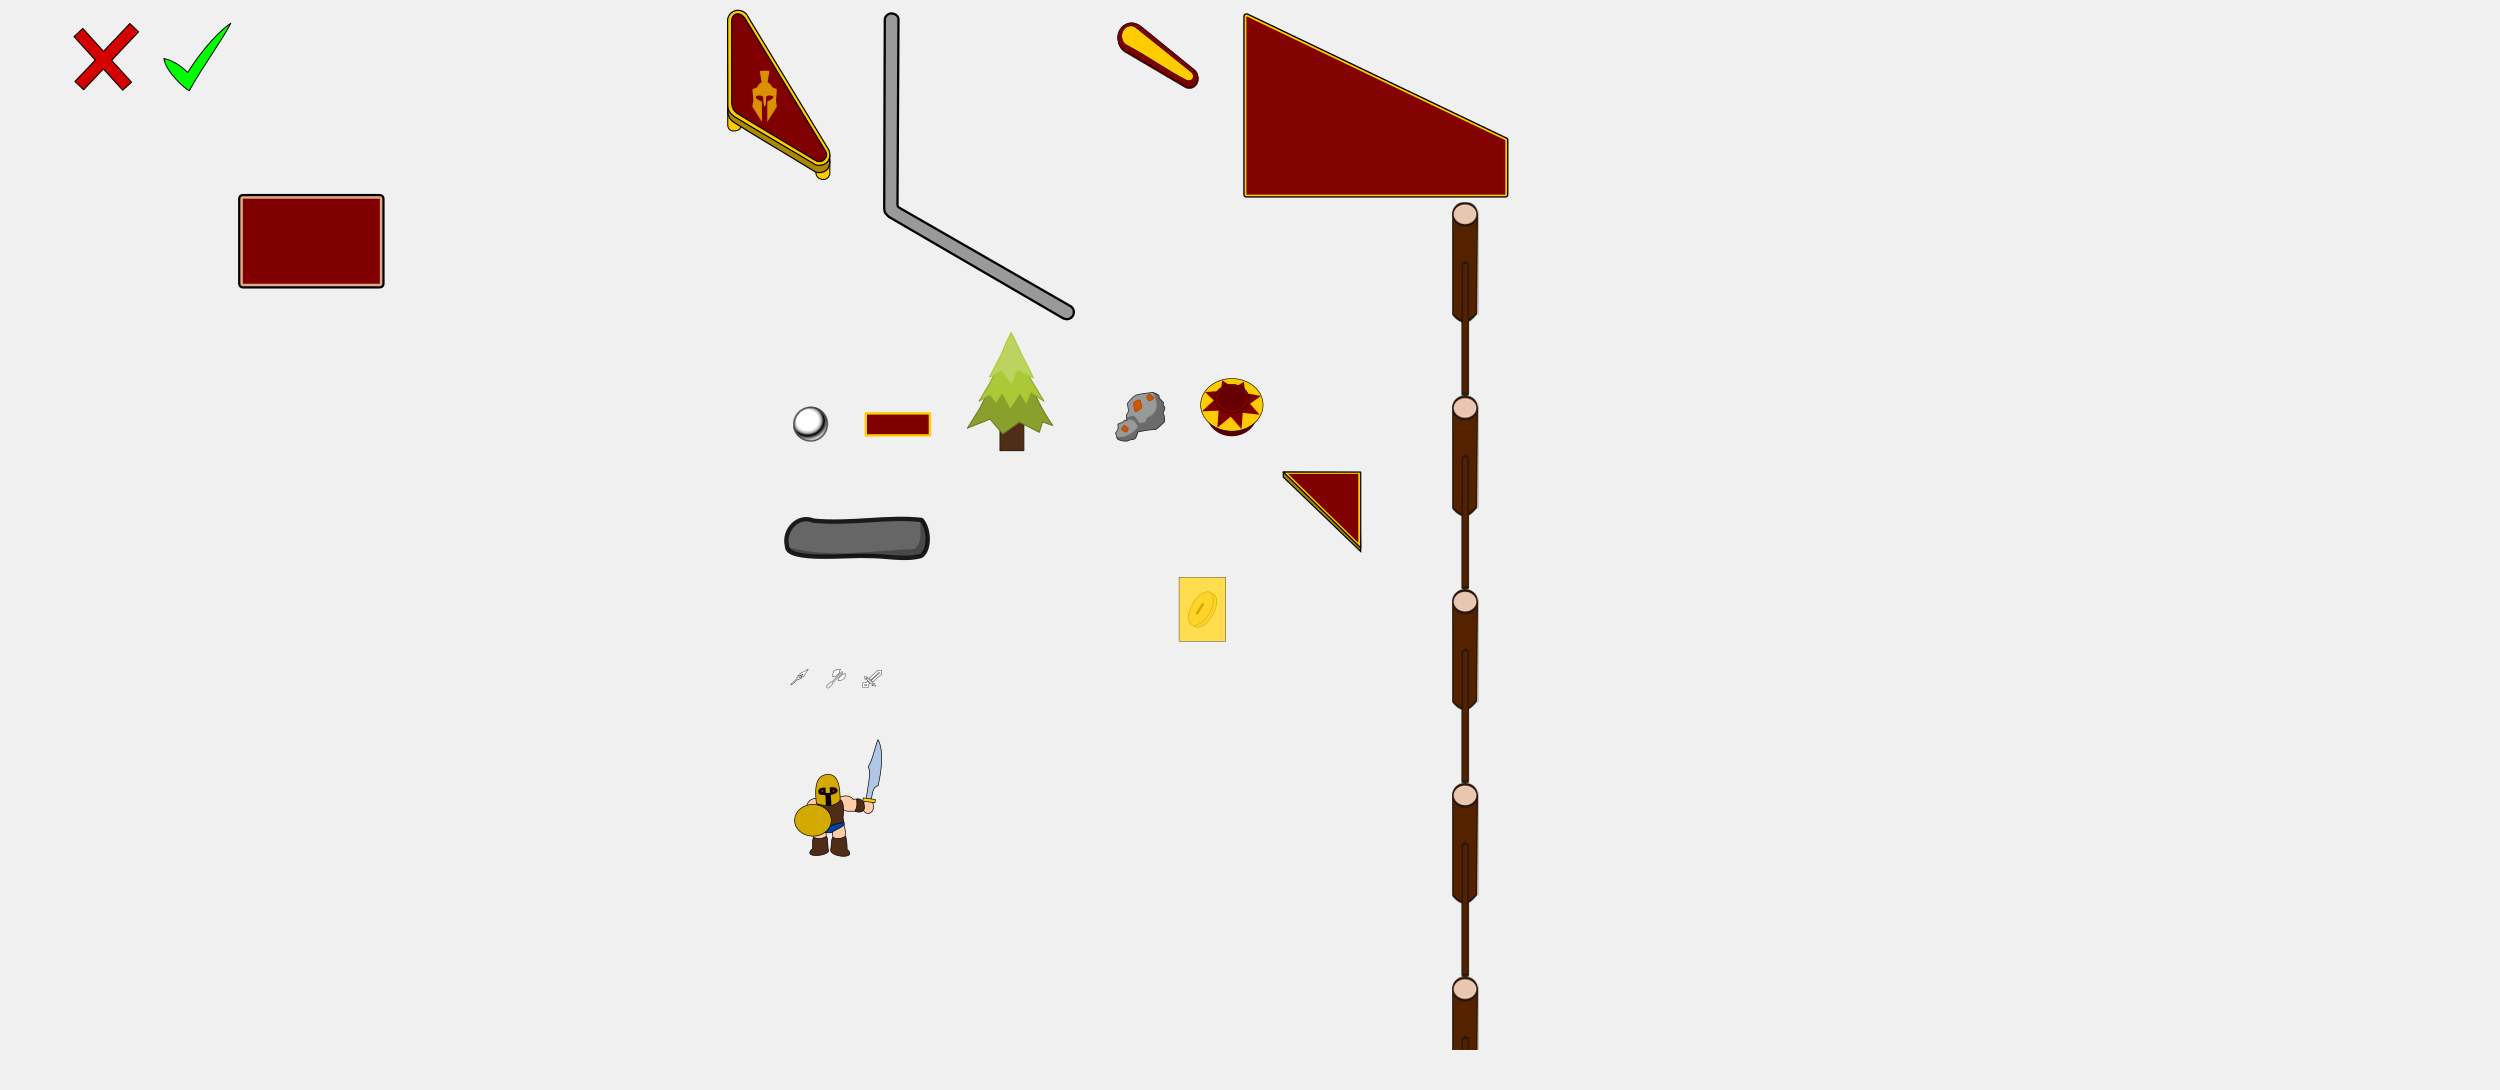
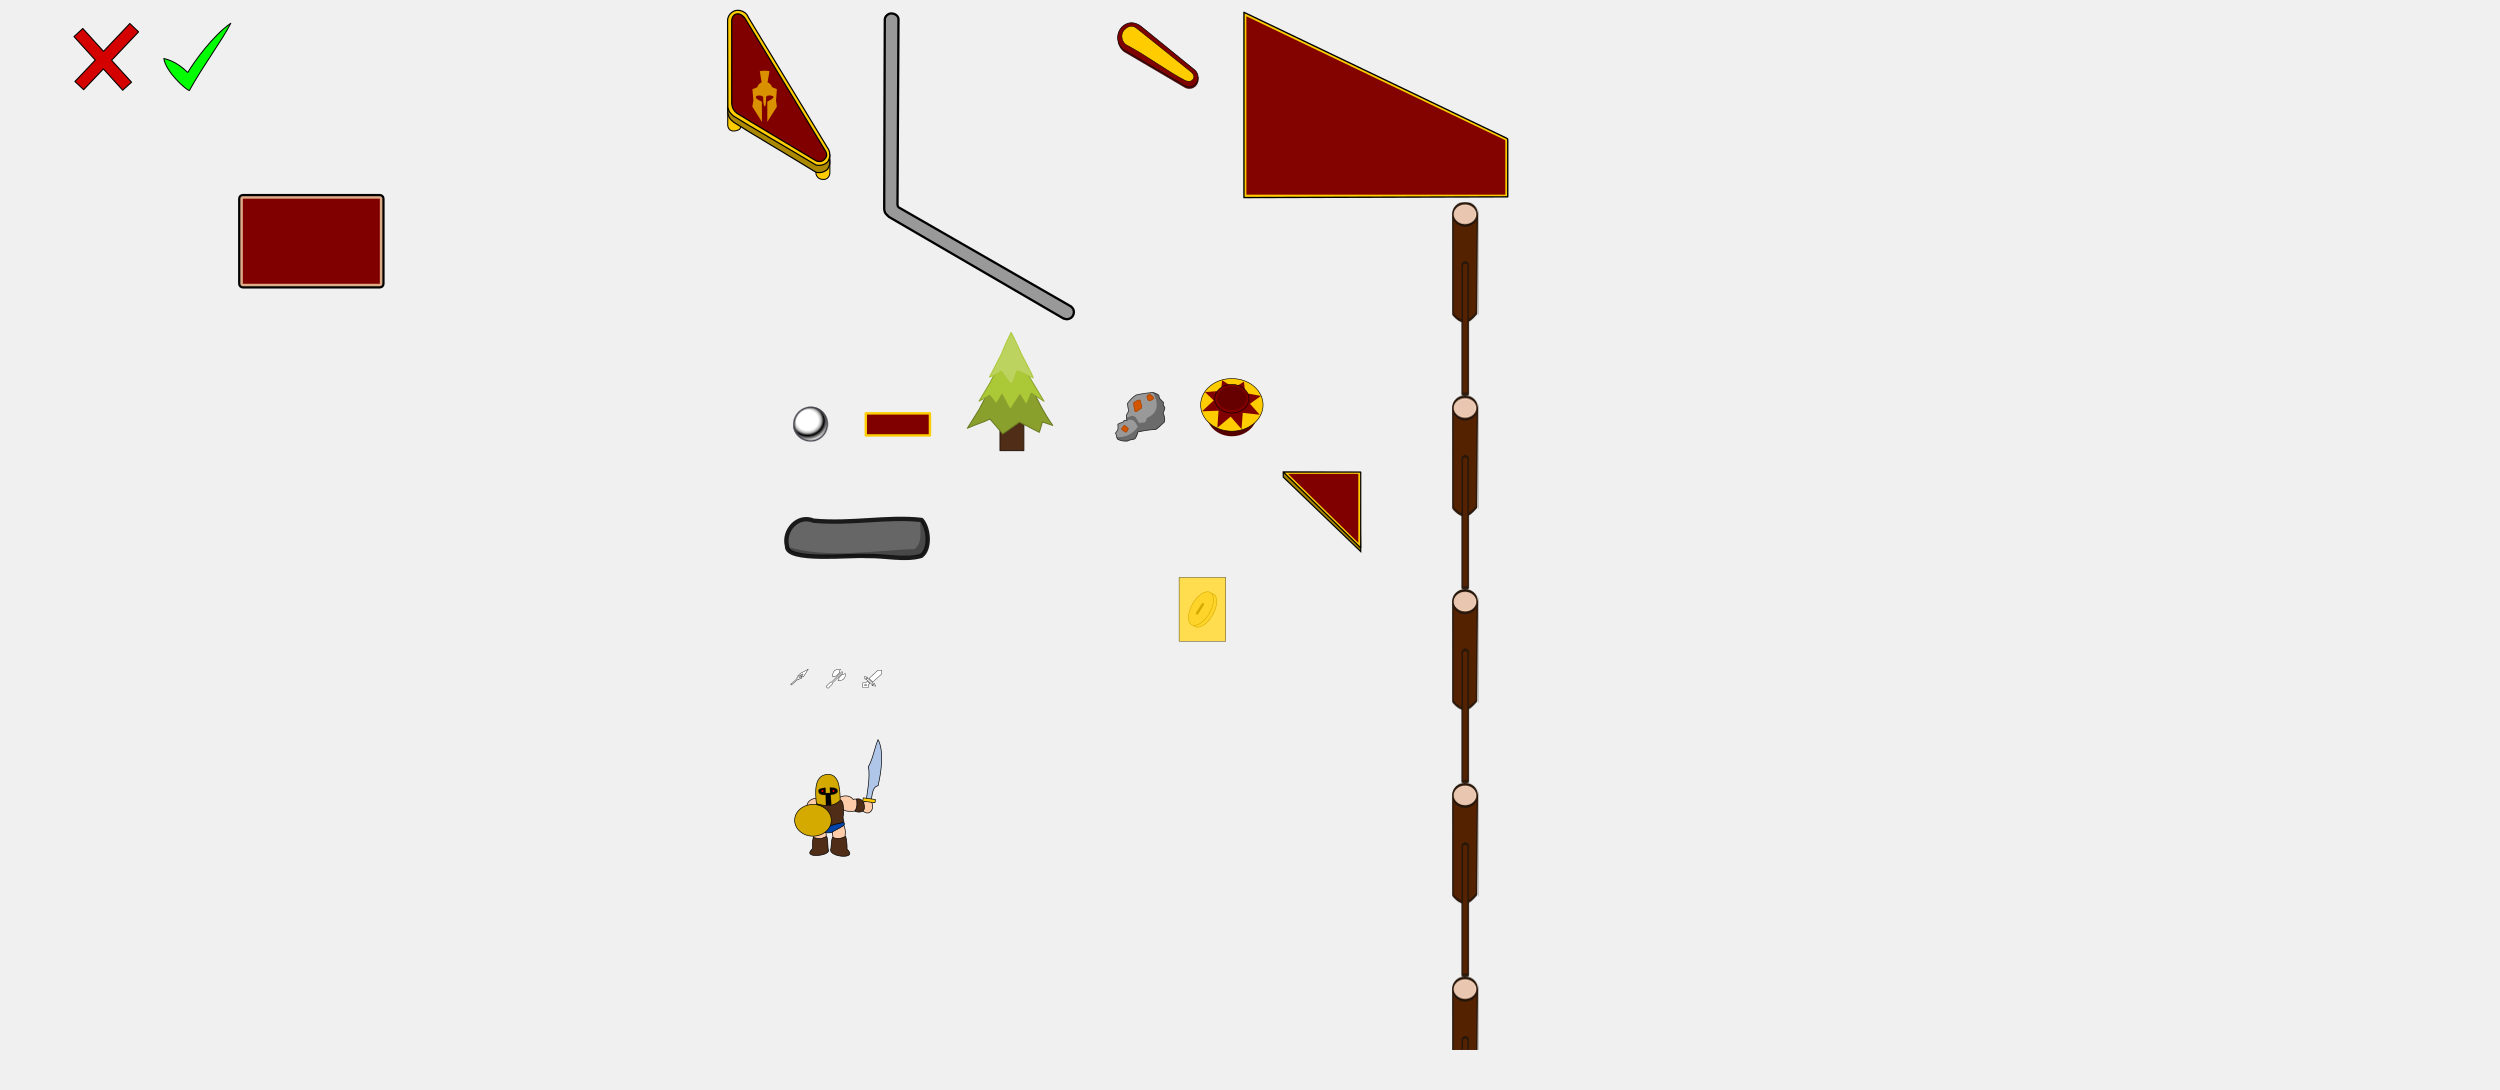
<svg xmlns="http://www.w3.org/2000/svg" xmlns:xlink="http://www.w3.org/1999/xlink" id="svg" width="2066" height="900" version="1.1" viewBox="0 0 2066 900">
  <defs>
    <pattern id="pattern2065" patternTransform="matrix(1,0,0,1.165,1092,166.7)" xlink:href="#pattern1097" />
    <radialGradient id="radialGradient6087-1" cx="285.3" cy="93.49" r="78.39" gradientTransform="matrix(.2322 0 0 .2135 601 327.4)" gradientUnits="userSpaceOnUse">
      <stop stop-color="#fff" offset="0" />
      <stop stop-color="#fff" offset=".495" />
      <stop stop-color="#bababa" offset=".624" />
      <stop offset=".751" />
      <stop stop-color="#fff" offset="1" />
    </radialGradient>
    <radialGradient id="radialGradient6065-2" cx="117.7" cy="103.6" r="78.39" gradientTransform="matrix(-.2505 0 0 -.2538 699.4 376.8)" gradientUnits="userSpaceOnUse">
      <stop stop-color="#fff" stop-opacity="0" offset="0" />
      <stop stop-color="#6c6c6c" stop-opacity="0" offset=".619" />
      <stop stop-color="#43434f" offset=".699" />
      <stop stop-color="#fff" stop-opacity="0" offset=".82" />
      <stop stop-color="#5d5d5d" offset="1" />
    </radialGradient>
    <pattern id="pattern1097" width="21.6" height="137.4" patternTransform="translate(1286,292.1)" patternUnits="userSpaceOnUse">
      <g transform="matrix(2.624,0,0,3.789,-2.755,-4.547)" stroke="#28170b">
        <path d="m1.32 3.44v18.8c1.28.91 2.57 1.42 3.97 1.36 1.26-.1 1.98-.52 3.48-1.52l.261-18.5z" fill="#520" stroke-dashoffset="2.69" stroke-linejoin="round" stroke-width=".5" />
        <ellipse cx="5.14" cy="3.55" rx="3.84" ry="2.1" fill="#e9c6af" fill-rule="evenodd" stop-color="#000000" stroke-width=".5" style="font-variation-settings:normal" />
        <path d="m6.13 12.9v24.3h-1.87v-24.3c.08-.1.811-.35.941-.36.129 0 .711.16.93.36z" fill="#520" stroke-dashoffset="2.69" stroke-linejoin="round" stroke-width=".5" />
      </g>
    </pattern>
  </defs>
  <g id="$layer1">
    <g id="$bend">
      <path d="m879 263.3-144.3-84c-2.2-2.2-3.9-2.9-4-7.2l.5-156.1c0-2.5 3-5.1 5.6-4.9 2.8.1 5.8 2 5.7 5l-.8 151.2c0 1.2-.3 3.3 1.2 4.2l142.1 81.7c3.3 2.5 2.8 6.3 1.2 8.4s-5.1 2.9-7 1.5" fill="#999" stroke="#000" stroke-dashoffset="2.69" stroke-linecap="round" stroke-linejoin="round" stroke-width="1.89" />
    </g>
    <g id="g_kicker">
      <g stroke="#000" stroke-dashoffset="2.694">
        <path d="m601.4 102.4v-14.5l9.4 3.1 1.3 11.6c-.2 1.4.2 3.8-1.1 4.3-.5.3-2.3 1.6-5.6 1.3-3.2-.4-4.2-3.5-4-5.8z" fill="#fc0" stroke-linecap="square" stroke-width=".847" />
        <path d="m685.8 142.3v-14.4l-11.2 2.8-.3 12.4c0 1.5.8 2.8 1.9 3.8 1.3 1.4 4.5 1.6 5.6 1.3 2.8-.7 4.2-3.5 4-5.9z" fill="#fc0" stroke-linecap="square" stroke-width=".847" />
        <path d="m674.4 142.4c1.7.3 5.8.9 9.4-2.5.7-.7 2.3-4.2 1.9-6.4 0-1.6-.3-3.1-1.1-4.5l-66.1-111.4c-.6-1.4-.9-2.4-3-4.2-1.8-1.4-4.9-2.2-7.1-1.8-4 .7-7.4 4.7-7.1 9l.2 72.3c.4 4.1 2.1 5.9 4.8 8.1 10.2 6.7 48.3 29.2 68.1 41.4z" fill="#a80" stroke-width="1.012" />
        <path id="$kicker.fx" d="m674.4 136.4c1.7.3 5.8.9 9.4-2.5.7-.6 2.3-4 1.9-6.2 0-1.6-.3-3.1-1.1-4.4l-66.1-108.9c-.6-1.2-.9-2.3-3-4-1.8-1.4-4.9-2.2-7.1-1.8-4 .7-7.4 4.7-7.1 8.8l.2 70.7c.4 3.8 2.1 5.7 4.8 7.9 10.2 6.5 48.3 28.5 68.1 40.4z" fill="#fc0" />
        <path id="$kicker.fx-8" d="m674.1 132.8c1.3.8 4.6 1.3 6.6-.5 1.9-1.8 2.6-3 2.4-4.9-.3-1.8-1-2.7-1.7-3.9 0 0-64.2-105.8-64.7-106.6s-1.2-2.39-3.1-3.94c-1.7-1.27-3.5-1.92-5.4-1.32-2.1.65-3.8 3.14-3.5 6.88v67.29c.4 3.47 1.7 5.73 4.2 7.74 9.3 5.92 47.1 28.3 65.2 39.2z" fill="#800000" />
      </g>
      <path id="$helmet.fx" d="m635.9 58.8-1.6 9.2c.7.3 3 1.4 3.7 4l4 1.7-.7 9.4.7 5.1-7.9 12.5v-16.7c1.5-.89 5.2-2.44 5.1-3.9-.1-1.4-6.1-1.9-6.1.2-.1.7.2 7.4-1.1 7.6-1.2-.23-1.3-5.28-1.3-7.42 0-1.89-5.8-2.15-6.1-.38-.2 1.63 3.2 2.98 5 3.9l.1 16.8-8-12.7.9-4.9-.8-9.5 4-1.6c.4-1.5 1.7-3.4 3.6-4l-1.5-9.3c2.9-.49 5.2-.46 8 0z" fill="#fc0" opacity=".709" />
    </g>
-     <g id="flipper" fill-rule="evenodd">
-       <path d="m924 34.4c.6 4.3 3.3 7.9 7 9.6l47.8 28.1c1.3.8 2.7 1.2 4.1 1.2 4.1 0 7.5-3.5 7.5-7.8 0-.7-.1-1.5-.3-2.2v.7c0 4.3-3.4 7.8-7.5 7.8-1.4 0-2.8-.5-4-1.3l-47.9-28.1c-3.3-1.5-5.7-4.4-6.7-8z" fill="#800000" stop-color="#000000" stroke="#000" stroke-width=".176" style="font-variation-settings:normal" />
-       <path d="m924 34.4c.6 4.3 3.3 7.9 7 9.6l47.8 28.1c1.3.8 2.7 1.2 4.1 1.2 4.1 0 7.5-3.5 7.5-7.8 0-.7-.1-1.5-.3-2.2v.7c0 4.3-3.4 7.8-7.5 7.8-1.4 0-2.8-.5-4-1.3l-47.9-28.1c-3.3-1.5-5.7-4.4-6.7-8z" opacity=".353" stop-color="#000000" style="font-variation-settings:normal" />
-       <path d="m935.3 18.8c-6.4 0-11.7 5.6-11.7 12.3 0 4.9 2.8 9.4 7.1 11.3l47.9 28.1c1.2.8 2.6 1.3 4 1.3 4.1 0 7.5-3.5 7.5-7.8 0-2.4-1-4.6-2.7-6.1l-44.4-36.1c-2.1-1.72-5.2-2.94-7.7-3z" fill="#800000" stop-color="#000000" stroke="#000" stroke-width=".588" style="font-variation-settings:normal" />
-       <path d="m934.5 21.4c-4.1 0-7.5 3.8-7.5 8.4 0 2.9 1.3 5.6 3.5 7.1 17.8 9.38 34 21.12 49.5 29.07 1.3.68 1.9.65 2.7.63.9-0 1.8-.3 2.4-1 .7-.7 1.1-1.7 1.1-2.7 0-1.5-1-2.67-2-3.5-14.7-11.95-29.7-23.83-44.5-35.7-.5-.5-1-.9-1.5-1.2-1.1-.7-2.3-1.1-3.6-1.1z" fill="#fc0" stop-color="#000000" stroke="#000" stroke-width=".412" style="font-variation-settings:normal" />
+     <g id="g_flipper" fill-rule="evenodd" stroke="#000">
+       <path d="m924 34.4c.6 4.3 3.3 7.9 7 9.6l47.8 28.1c1.3.8 2.7 1.2 4.1 1.2 4.1 0 7.5-3.5 7.5-7.8 0-.7-.1-1.5-.3-2.2v.7c0 4.3-3.4 7.8-7.5 7.8-1.4 0-2.8-.5-4-1.3l-47.9-28.1c-3.3-1.5-5.7-4.4-6.7-8z" fill="#530000" stop-color="#000000" stroke-width=".176" style="font-variation-settings:normal" />
+       <path d="m935.3 18.8c-6.4 0-11.7 5.6-11.7 12.3 0 4.9 2.8 9.4 7.1 11.3l47.9 28.1c1.2.8 2.6 1.3 4 1.3 4.1 0 7.5-3.5 7.5-7.8 0-2.4-1-4.6-2.7-6.1-14.8-12.03-29.6-24.07-44.4-36.1-2.1-1.72-5.2-2.94-7.7-3z" fill="#800000" stop-color="#000000" stroke-width=".588" style="font-variation-settings:normal" />
+       <path d="m928.9 25c-2.7 2.87-2.5 8.85 1.6 11.9 17.8 9.38 33.7 21.79 49.2 29.74 3.8 1.34 5.4 0 6.2-1.15.8-1.12 1.6-3.22-1.7-6.09-14.7-11.95-29.7-23.83-44.5-35.7-4.3-3.83-8.2-1.56-10.8 1.3z" fill="#fc0" stop-color="#000000" stroke-width=".412" style="font-variation-settings:normal" />
    </g>
    <g stroke-width=".056">
      <circle cx="669.9" cy="350.6" r="14.54" fill="url(#radialGradient6087-1)" stroke="#b0b0b0" />
      <circle cx="669.9" cy="350.6" r="14.54" fill="url(#radialGradient6065-2)" stroke="#000" />
    </g>
    <g stroke="#fc0" stroke-width="2">
      <path id="$plunger" d="m715.5 341.6h53v18.2h-53z" fill="#800000" stop-color="#000000" stroke="#fc0" stroke-linecap="round" stroke-linejoin="round" stroke-width="2" />
    </g>
    <g id="g_tree" stroke-dashoffset="2.69" stroke-linecap="round" stroke-linejoin="round">
      <path d="m826.4 346.3h19.7v26.1h-19.7z" fill="#502d16" stroke="#28170b" stroke-width=".815" />
      <path d="m816.4 324.2-7 13.7-10 16c8.1-3.6 12.6-4.6 18.7-7.6l10.6 12.3 13.8-9.7 16.4 8.4 2.6-8.6 8.5 2.9c-7.4-10.5-13.6-22.8-19.3-34.9z" fill="#89a02c" stroke="#677821" stroke-width=".815" />
      <path d="m844.1 300.5-19.9 3.8-6 11.9-9.1 15.3 8.7-4.8 5.5 6.9 4.8-7.7 6.7 12.6 8.1-12.4 5.3 8.5 4-9.7 10.6 6.7z" fill="#abc837" stroke="#89a02c" stroke-width=".816" />
      <path d="m817.7 311.6c2.8-1 6.8-2.8 9.5-4.9 3.1 2.7 4.8 7.6 8.6 10.5 1.6 0 4-11 5.2-10.7 4 1.4 8.5 3.9 12.9 5.8-1.6-4.7-8.3-16.6-9.6-19.4-3.2-6.7-5.1-11.5-8.7-18.2-2 3.9-5.7 11.6-7.9 17.6z" fill="#bcd35f" stroke="#abc837" stroke-width=".815" />
    </g>
    <g id="g_iron">
      <path d="m931.3 347.4c-.4-1.3-.5-3.3-.4-4.4.7-1.3 1.9-3.4 1.9-3.4s-1.2-4.7-1-6.3c2-2.7 4.5-5.4 7.2-6.9 5.3-1.3 13.8-2.1 13.8-2.1s4.2 1.5 4.7 2.2c.7.9-.1 1.2.9 2.9 1.2 1.2 3.2 3.3 3.2 3.3l-.4 1.9s1.3 1.8 1.4 2.4c-.1 1.8-.9 2.7-1.4 4.5 1.3 2.5 1.5 4.4 1.1 7.2-2.5 2.3-5.5 5.3-7.2 6.2-5.1 0-14.7 2-14.7 2s-1.1 3.7-2.2 5.4c-.3.5-1.7.8-2.2.9-1.6.1-3 .6-4.4 1.3-2.6.2-5.7-.2-7.9-1.5-.6-.8-.8-1.5-.9-1.9-.1-2-1-3.1-1-3.1s1.7-2.1 2-3.1c.4-1.4 0-4.3 0-4.3s2.2-1.4 3.8-1.4c.8-.9 1.6-1.9 1.6-1.9s.9.4 2.1.1z" fill="#999" stroke="#333" stroke-dashoffset="2.69" stroke-linecap="round" stroke-linejoin="round" stroke-width=".7" />
      <path d="m927.7 353.4c.3-.2.8-1.6 1.4-1.8 1.3.5 2.6 1.9 3.4 2.6-.8 1.4-1.4 3.4-2.4 2.8-1.7-1.2-4.6-2.2-2.4-3.6zm20.1-25.7c1 5.1 2.9 3.6 5.6 1.6-.5-1.8-1.6-2.2-3.2-3.5-1.1.5-1.9.8-2.4 1.9zm-10.7 5c1.3-1.3 4.3-2.4 5.1-2 .4 2.7 2.3 6.3.6 6.9-2 1.1-3.7 3.3-4.9 2.2-.1-2.6-1.6-4.9-.8-7.1z" fill="#d45500" stroke="#a40" stroke-dashoffset="2.69" stroke-linecap="round" stroke-linejoin="round" stroke-width=".7" />
      <path d="m950.3 344.1c-1 .6-2 .8-2.8 1.8-.6 4.9-3.4 2.5-5.8 3.9-1-1.3-2.4-3.5-3-4.7-3.6-3-4.2-.6-7.7 0 0 .8.1 1.7.3 2.3.8-.2 1.2-.4 1.9-.6 4.5-.3 5.1 2.6 7.1 5.9-4.2 6-10.8 9.3-17.5 8.3-.1.6.5 1.5.8 2.1 2.8 1 4.3 1.3 8 1.5 1.4-.9 2.7-1.1 4.4-1.3 2.1-.1 4.7-3.8 4.4-6.3 7-1.8 11.2-2.3 14.6-2 3.5-1.9 4-3.7 7.2-6.2.8-2.7-.1-5-1-7.3.5-1.6 1.2-3.1 1.4-4.5-.1-.5-1.1-2-1.4-2.4.6-2.7-1.4-3.5-2.8-5.2-.9-3.1-1.9-4.3-5.6-5.1 6.3 11.8 1.8 17.3-2.5 19.8z" opacity=".304" />
    </g>
    <g id="$gold">
      <path d="m974.4 477.2h38.6v52.7h-38.6z" fill="#ffdd4f" stroke="#2b2200" stroke-dashoffset="2.7" stroke-linecap="round" stroke-linejoin="round" stroke-width=".329" />
      <g stroke="#d4aa00">
        <path d="m1002 508.4a7.991 15.51 30 01-14.6 9.4 7.991 15.51 30 01.8-17.4 7.991 15.51 30 0114.8-9.4 7.991 15.51 30 01-1 17.4" fill="#ffd42a" fill-rule="evenodd" stop-color="#000000" stroke-width=".47" style="font-variation-settings:normal" />
        <path d="m999.4 506.9a7.991 15.51 30 01-14.6 9.4 7.991 15.51 30 01.8-17.4 7.991 15.51 30 0114.4-9.4 7.991 15.51 30 01-.6 17.4" fill="#ffd42a" fill-rule="evenodd" stop-color="#000000" stroke-width=".47" style="font-variation-settings:normal" />
        <path d="m989.3 506.9 4.7-7.5" fill="#a80" stroke-dashoffset="2.7" stroke-linecap="round" stroke-linejoin="round" stroke-width="2.115" />
      </g>
    </g>
    <g id="g_lance" fill="#fff" stroke="#000" stroke-width=".3">
      <path d="m661.1 558.7 2-1.8.6.5-1.9 1.8h2.2l3.9-6.1-6.8 3.5z" />
      <path d="m660.3 557.7v2.3h2.5l-.7.8h-1.1l-1.1 1-.4-.5-5.5 4.8-.6-.5 5.4-4.9-.4-.4 1-.9v-1.1z" />
    </g>
-     <g id="g_sword" fill="#fff" stroke="#000" stroke-width=".3">
-       <path d="m718.1 560.7 7.3-6.7h3.3v2.9l-7.4 6.7-1.4-1.2 6.9-6.2-.1-.5h-.4l-6.8 6.2z" />
-       <path d="m715.8 561.3 1.1-.9 4.8 4.4-1 .9z" />
-       <path d="m714.9 561.4 2-1.8-2.5-.4z" />
-       <path d="m722.6 564.8-2 1.8 3 .4z" />
-       <path d="m716.8 563-1.3 1.2h-2.5v4h4.5v-2.2l1.3-1.2zm-2.1 2.6h1.2v1.1h-1.2z" />
+     <g id="g_sword" fill="#fff" stroke="#000">
+       <g stroke-width=".3">
+         <path d="m718.1 560.7 7.3-6.7h3.3v2.9l-7.4 6.7z" />
+         <path d="m715.8 561.3 1.1-.9 4.8 4.4-1 .9z" />
+         <path d="m714.9 561.4 2-1.8-2.5-.4z" />
+         <path d="m722.6 564.8-2 1.8 3 .4z" />
+       </g>
+       <path d="m716.8 563-1.3 1.2h-2.5v4h4.5v-2.2l1.3-1.2zm-2.1 2.6h1.2v1.1h-1.2z" stroke-width=".3" />
    </g>
    <g id="g_gutter" shape-rendering="auto">
-       <path d="m1030 11.56c-1-.1-2 .8-2 1.89v147.4c0 1.1 1 2 2 1.9h214c1 .1 2-.8 2-1.9v-45c0-.7 0-1.4-1-1.7l-214-102.5c0-.15-1-.22-1-.19z" color="#000000" color-rendering="auto" dominant-baseline="auto" fill="#fc0" image-rendering="auto" solid-color="#000000" stop-color="#000000" stroke="#000" stroke-linecap="round" stroke-linejoin="round" stroke-width="1.134" style="font-feature-settings:normal;font-variant-alternates:normal;font-variant-caps:normal;font-variant-east-asian:normal;font-variant-ligatures:normal;font-variant-numeric:normal;font-variant-position:normal;font-variation-settings:normal;inline-size:0;isolation:auto;mix-blend-mode:normal;shape-margin:0;shape-padding:0;text-decoration-color:#000000;text-decoration-line:none;text-decoration-style:solid;text-indent:0;text-orientation:mixed;text-transform:none;white-space:normal" />
+       <path d="m1028 10.17v153.1l218-.6v-46.8c0-.7 0-1.2-1-1.7-29-14-217-104-217-104z" color="#000000" color-rendering="auto" dominant-baseline="auto" fill="#fc0" image-rendering="auto" solid-color="#000000" stop-color="#000000" stroke="#000" stroke-linecap="round" stroke-linejoin="round" stroke-width="1.134" style="font-feature-settings:normal;font-variant-alternates:normal;font-variant-caps:normal;font-variant-east-asian:normal;font-variant-ligatures:normal;font-variant-numeric:normal;font-variant-position:normal;font-variation-settings:normal;inline-size:0;isolation:auto;mix-blend-mode:normal;shape-margin:0;shape-padding:0;text-decoration-color:#000000;text-decoration-line:none;text-decoration-style:solid;text-indent:0;text-orientation:mixed;text-transform:none;white-space:normal" />
      <path d="m1030 13.45 214 102.4v45h-214z" color="#000000" color-rendering="auto" dominant-baseline="auto" fill="#800000" fill-opacity=".984" image-rendering="auto" solid-color="#000000" stop-color="#000000" style="font-feature-settings:normal;font-variant-alternates:normal;font-variant-caps:normal;font-variant-east-asian:normal;font-variant-ligatures:normal;font-variant-numeric:normal;font-variant-position:normal;font-variation-settings:normal;inline-size:0;isolation:auto;mix-blend-mode:normal;shape-margin:0;shape-padding:0;text-decoration-color:#000000;text-decoration-line:none;text-decoration-style:solid;text-indent:0;text-orientation:mixed;text-transform:none;white-space:normal" />
    </g>
    <g id="$small-mine-wall" stroke-width="3.614">
      <path d="m650.4 451.3c-3.3-12.8 8.8-26.5 21.9-21 31.4 2.9 61.5-3.8 89.3-.6 6.2 6.9 7.4 24.2-.3 29.7-13.5 3.9-30-.3-45.1.1-13.3-1-66.5 5.2-65.8-8.2z" fill="#666" stroke="#1a1a1a" stroke-dashoffset="2.69" stroke-linecap="round" stroke-linejoin="round" />
      <path d="m755.8 453.8c-28.3.5-73.7 8.5-105.5-2.2-1 11.7 65.8 7.9 110.9 7.8 7.7-5.5 6.5-22.8.3-29.8-3.2 3.4 2.9 17.3-5.7 24.2z" opacity=".294" />
    </g>
    <path id="g_check" d="m107.3 19.44-21.77 23-17.1-18.9-7.3 6.7 17.6 19.4-16.8 17.7 7.2 6.8 16.3-17.2 15.97 17.6 7.3-6.6-16.47-18.1 22.27-23.5z" color="#000000" color-rendering="auto" dominant-baseline="auto" fill="#d40000" image-rendering="auto" shape-rendering="auto" solid-color="#000000" stop-color="#000000" stroke="#000" stroke-dashoffset="2.69" stroke-linejoin="round" stroke-width=".889" style="font-feature-settings:normal;font-variant-alternates:normal;font-variant-caps:normal;font-variant-east-asian:normal;font-variant-ligatures:normal;font-variant-numeric:normal;font-variant-position:normal;font-variation-settings:normal;inline-size:0;isolation:auto;mix-blend-mode:normal;shape-margin:0;shape-padding:0;text-decoration-color:#000000;text-decoration-line:none;text-decoration-style:solid;text-indent:0;text-orientation:mixed;text-transform:none;white-space:normal" />
    <path id="g_cross" d="m155.1 59.84c-4.2-4-10.6-9.42-19.7-11.5 1.5 10.92 18.3 26 21.1 26.5 11.1-20.26 27.4-41.96 34.2-55.6-14.6 10.02-30 31.4-35.5 40.6z" color="#000000" color-rendering="auto" dominant-baseline="auto" fill="#0f0" image-rendering="auto" shape-rendering="auto" solid-color="#000000" stop-color="#000000" stroke="#000" stroke-dashoffset="2.69" stroke-linecap="round" stroke-linejoin="round" stroke-width=".823" style="font-feature-settings:normal;font-variant-alternates:normal;font-variant-caps:normal;font-variant-east-asian:normal;font-variant-ligatures:normal;font-variant-numeric:normal;font-variant-position:normal;font-variation-settings:normal;inline-size:0;isolation:auto;mix-blend-mode:normal;shape-margin:0;shape-padding:0;text-decoration-color:#000000;text-decoration-line:none;text-decoration-style:solid;text-indent:0;text-orientation:mixed;text-transform:none;white-space:normal" />
    <g id="$fence">
      <rect x="1200" y="167.1" width="21.63" height="700.6" fill="url(#pattern2065)" opacity=".999" stop-color="#000000" stroke-linecap="round" stroke-linejoin="round" stroke-width=".324" />
    </g>
    <g id="g_sign" shape-rendering="auto" stroke-width="1.851">
      <path d="m200.7 161.2c-1.7 0-3 1.3-3 3v70.3c0 1.7 1.3 3 3 3h113.2c1.7 0 3-1.3 3-3v-70.3c0-1.7-1.3-3-3-3z" color="#000000" color-rendering="auto" dominant-baseline="auto" fill="#deaa87" image-rendering="auto" solid-color="#000000" stop-color="#000000" stroke="#000" stroke-dashoffset="2.69" stroke-linejoin="round" style="font-feature-settings:normal;font-variant-alternates:normal;font-variant-caps:normal;font-variant-east-asian:normal;font-variant-ligatures:normal;font-variant-numeric:normal;font-variant-position:normal;font-variation-settings:normal;inline-size:0;isolation:auto;mix-blend-mode:normal;shape-margin:0;shape-padding:0;text-decoration-color:#000000;text-decoration-line:none;text-decoration-style:solid;text-indent:0;text-orientation:mixed;text-transform:none;white-space:normal" />
      <path d="m200.7 164.2h113.2v70.3h-113.2z" color="#000000" color-rendering="auto" dominant-baseline="auto" fill="#800000" image-rendering="auto" solid-color="#000000" stop-color="#000000" style="font-feature-settings:normal;font-variant-alternates:normal;font-variant-caps:normal;font-variant-east-asian:normal;font-variant-ligatures:normal;font-variant-numeric:normal;font-variant-position:normal;font-variation-settings:normal;inline-size:0;isolation:auto;mix-blend-mode:normal;shape-margin:0;shape-padding:0;text-decoration-color:#000000;text-decoration-line:none;text-decoration-style:solid;text-indent:0;text-orientation:mixed;text-transform:none;white-space:normal" />
    </g>
    <g id="g_enemy">
      <g stroke="#000" stroke-width=".562">
-         <path d="m721.9 666.7a4.494 5.617 0 01-4.5 5.6 4.494 5.617 0 01-4.5-5.6 4.494 5.617 0 014.5-5.7 4.494 5.617 0 014.5 5.7zm-28-7.8c2.4-1.2 8-2.5 11.2 1.8 1.4-.4.8-.5 2.8-.3 1.4.8 2 5 2 6.4-.3 3.8-4 3.7-7.5 3.6-6.7.6-10.1-5.5-8.5-11.5zm-6.1 27.3c.4 17.7 11.2 14.5 10.8.8-.2-2.4-1.1-5.1-1.8-6-2 1.5-7 3.9-9 5.2zm-15.2 1.6c-.9 2.7-.2 8.7 4 8.5 2.8-.2 6.3-2.8 6.2-6.3-.5-7.9-7.2-4-10.2-2.2zm2.3-14.7c-4.5 0-8.1-3-8.1-6.7s3.6-6.7 8.1-6.7" fill="#fca" fill-rule="evenodd" stop-color="#000000" style="font-variation-settings:normal" />
-         <path d="m706.5 670.4c2.5-4.4 1.5-7.6 1.4-10.1 3-.7 6.8 1.2 6.4 7.5-.2 3.8-5.3 3.8-7.8 2.6zm-7.6 20.9c.9 3 1.2 7.6 1.1 10.5 9.5 8.5-13.9 6.9-13.6.5.8-2.5.3-7.2 1.6-10.3 5.5 2 7.2.5 10.9-.7zm-26.8.8c-.9 3.1-.7 6.2-.6 9.2-9.5 8.4 13.5 6.3 13.2 1.6-.9-2.5-.2-8.6-1.5-11.6-5.8 2.3-5.3 2.1-11.1.8zm3.6-30.9c-1 6.1-.8 13 0 19.1 10.8 4.8 16.5 1.3 21.8-.8-1.5-5.5-.5-4.1-.3-8.5-.6-4.2.7-10.1-5-10.6-4.9.7-11.5.5-16.4.8z" fill="#502d16" stroke-dashoffset="2.69" stroke-linejoin="round" />
+         <path d="m721.1 666.6c0 3.1-2 5.3-4.5 5.3-8.9-2-4.5-9.7.8-10.9 2.5 0 3.7 2.5 3.7 5.6zm-27.2-7.7c2.4-1.2 8-2.5 11.2 1.8 1.4-.4.8-.5 2.8-.3 4.6 5.8.7 11.1-5.5 10-6.7.6-10.1-5.5-8.5-11.5zm-6.1 27.3c.4 17.7 11.2 14.5 10.8.8-.2-2.4-1.1-5.1-1.8-6-2 1.5-7 3.9-9 5.2zm-15.2 1.6c-.9 2.7-.2 8.7 4 8.5 2.8-.2 6.3-2.8 6.2-6.3-.5-7.9-7.2-4-10.2-2.2zm2.3-14.7c-4.5 0-8.1-3-8.1-6.7s3.6-6.7 8.1-6.7" fill="#fca" fill-rule="evenodd" stop-color="#000000" style="font-variation-settings:normal" />
+         <path d="m706.5 670.4c2.5-4.4 1.5-7.6 1.4-10.1 3-.7 6.8 1.2 6.4 7.5-.2 3.8-5.3 3.8-7.8 2.6zm-7.6 20.9c.9 3 1.2 7.6 1.1 10.5 9.5 8.5-13.9 6.9-13.6.5.8-2.5.3-7.2 1.6-10.3 5.5 2 7.2.5 10.9-.7zm-26.8.8c-.9 3.1-.7 6.2-.6 9.2-9.5 8.4 13.5 6.3 13.2 1.6-.9-2.5-.2-8.6-1.5-11.6-5.8 2.3-5.3 2.1-11.1.8zm3.6-30.9c-4.3 18.2 1.5 26.8 21.8 18.3-1.5-5.5-.5-4.1-.3-8.5-.6-4.2.7-10.1-5-10.6-4.9.7-11.5.5-16.4.8z" fill="#502d16" stroke-dashoffset="2.69" stroke-linejoin="round" />
        <path d="m681 686.9c.8 1.7 4.1 1.4 6.1 1.2 3.1-2.2 5.9-3 9.7-5.6 1.8-1.2 1.1-3.5-1.1-2.5-7.9 1.4-14.3 3.9-14.7 6.9z" fill="#04a" stroke-dashoffset="2.69" stroke-linejoin="round" />
-         <path id="$armor.fx" d="m687 677.9a15.17 13.11 0 01-15.1 13.1 15.17 13.11 0 01-15.2-13.1 15.17 13.11 0 0115.2-13.1 15.17 13.11 0 0115.1 13.1m7.3-16.5c-.1-11.3-1.3-22.1-10.8-21.4-11 .8-9.8 15.3-8.8 24.1 2.4 1.1 8 1.8 10.3 1.7 3.3.1 7.2-1.8 9.4-4.4z" fill="#d4aa00" fill-rule="evenodd" stop-color="#000000" style="font-variation-settings:normal" />
+         <path id="$armor.fx" d="m687 677.9c0 7.2-6.8 13.1-15.1 13.1-8.4 0-15.2-5.9-15.2-13.1s6.8-13.1 15.2-13.1c8.3 0 15.1 5.9 15.1 13.1m7.3-16.5c-.1-11.3-1.3-22.1-10.8-21.4-11 .8-9.8 15.3-8.8 24.1 2.4 1.1 8 1.8 10.3 1.7 3.6-.4 7.5-2.2 9.3-4.4z" fill="#d4aa00" fill-rule="evenodd" stop-color="#000000" style="font-variation-settings:normal" />
      </g>
-       <path d="m682.4 655.4 3.6-.1-.2-4.5c2.2-.8 6.2.1 6.3 2.4 0 2.8-4.3 3.3-5.6 3.6l.5 8.9h-4.4l-.4-8.7c-3.6-.1-6-.1-5.9-2.8 0-2.2 1.5-3.3 5.9-3.2.1 1.5 0 3 .2 4.4z" stroke="#28170b" stroke-dashoffset="2.69" stroke-linejoin="round" stroke-width=".187" />
-       <path d="m715.9 660.7c.3-6.6 4.6-22.3 1.6-26.9 3.9-6.6 4.9-14.7 8.1-22.6 5.2 9.3 2.6 27.6 0 38.2-4.6.6-4.8 7.5-5.6 11.8-1.1 1.5-4.1 1.5-4.1-.7z" fill="#afc6e9" stroke="#000" stroke-dashoffset="2.69" stroke-linejoin="round" stroke-width=".562" />
+       <path d="m682.4 655.4 3.6-.1-.2-4.5s5.4-.2 6.2 1.9c1.5 3.9-5.5 4.1-5.5 4.1l.5 8.9h-4.4l-.2-8.8s-6.3.9-6-3.7c.1-1.9 5.8-2.2 5.8-2.2z" stroke="#28170b" stroke-dashoffset="2.69" stroke-linejoin="round" stroke-width=".187" />
+       <path d="m717.5 633.8c3.9-6.6 4.9-14.7 8.1-22.6 5.2 9.3 2.6 27.6 0 38.2-4.6.6-4.8 7.5-5.6 11.8-1.1 1.5-4.1-.7-4.1-.7s3.8-20.6 1.6-26.7z" fill="#afc6e9" stroke="#000" stroke-dashoffset="2.69" stroke-linejoin="round" stroke-width=".562" />
      <path d="m689.6 653.6a.839.839 0 01-.8.9.839.839 0 01-.8-.9.839.839 0 01.8-.8.839.839 0 01.8.8m-9.1.2a.839.839 0 01-.8.8.839.839 0 01-.9-.8.839.839 0 01.9-.9.839.839 0 01.8.9z" fill="#f00" fill-rule="evenodd" stop-color="#000000" stroke-width="0" style="font-variation-settings:normal" />
      <rect transform="rotate(7.823)" x="796.5" y="556.1" width="10.14" height="2.717" fill="#fc0" stroke="#000" stroke-dashoffset="2.69" stroke-linejoin="round" stroke-width=".553" />
    </g>
    <ellipse cx="1018" cy="341.7" rx="20.97" ry="18.83" fill="#540000" opacity=".999" stop-color="#000000" />
    <ellipse cx="1018" cy="334.6" rx="25.8" ry="21.75" fill="#fc0" opacity=".999" stop-color="#000000" stroke="#000" stroke-linecap="round" stroke-linejoin="round" stroke-width=".5" />
    <path d="m1010 314.2-1 8.8-13.2 1 7.2 6.9-9.6 9 13.6-.5-1 14.1 11-9.2 9 10.3 1-13.4 14 1.5-8-9 9-6.5-13-2.4-1-9.4-7 4.3-4-.8z" fill="#800000" stroke-dashoffset="2.694" stroke-width="2.646" />
    <ellipse cx="1018" cy="329.5" rx="14.15" ry="11.85" fill="#800000" opacity=".999" stop-color="#000000" stroke="#000" stroke-linecap="round" stroke-linejoin="round" stroke-width=".5" />
    <ellipse cx="1018" cy="329.1" rx="12" ry="9.7" fill="#600" opacity=".999" stop-color="#000000" />
    <g transform="translate(-70.5,-1.5)">
      <path d="m1195 457.3-64-61.5v-4.1l63 .3z" fill="#a68400" stroke="#000" stroke-width=".995px" />
      <path d="m1195 454.3-64-62.7h64z" fill="#fc0" opacity=".999" stop-color="#000000" stroke="#000" stroke-linecap="round" stroke-linejoin="round" />
      <path d="m1193 450.1-58-57h58z" fill="#800000" opacity=".999" stop-color="#000000" />
    </g>
    <g id="g_axe" fill="#fff" stroke="#000">
      <path d="m695.5 555.3c.2-.3.6-.2.8 0 .3.2.3.4.1.7l-8.4 8.4c.4.2.2.6-.1.8-1.1 1.1-3.3 3.7-3.5 3.6-.4 0-1.6-1.1-1.6-1.4-.2-.3 2.6-2.7 3.7-3.8.2-.2.6.2.6.2 2.8-2.8 5.6-5.6 8.4-8.5z" stroke-width=".3" />
      <path d="m693.2 560.2 2.9-3c1 .2 1.7-.1 2.5-.6.5 4.1-2.4 6.1-5.9 5.8.7-.7.7-1.5.5-2.2z" stroke-width=".3" />
      <path d="m694 555.6-3 3.2c-1.1-.3-1.9.1-2.7.6-.6-4.5 1.5-6.6 6.3-6.1-.8.7-.8 1.6-.6 2.3z" stroke-width=".318" />
    </g>
  </g>
  <g id="$layer2" display="none">
    <path id="$kicker.collider.3" d="m616.5 11.74 69.5 113.9-15.2 4-62.4-103z" />
    <path id="$kicker.collider.1" d="m616.5 11.64-8.3-3.601-7.6 6.001v77.6h14.2z" />
    <path id="$kicker.collider.2" d="m600.5 91.64 73.7 44.96 8.4-2 3.1-9-73.3-41.96z" />
    <path id="$bend.2.collider" d="m730.3 10.77h12.5v169.7l-12.8-5z" />
    <path id="$bend.1.collider" d="m733.8 178.9 147.8 86.7 6.7-11-146.2-84.7z" />
    <path id="$flipper.collider" d="m926.7 23.54 5-3.9 6-.7 52.2 41.4.7 7.5-4.6 3.8h-6.1l-52.9-30.9-3.9-7.9z" />
    <path id="$ball.collider" d="m682.6 358.3-3 3-3 2.2-3 1.3-4 .3-4-.6-3-1.6-3-2.5-3-3.1-1-3.6v-7.6l2-3.4 2-3 4-2.2 3-1.3 4-.3 4 .6 3 1.6 3 2.5 2 3.1 2 3.6v3.8l-1 3.8z" />
    <path id="$fence.collider" d="m1204 202.2h13v665.3h-13z" />
    <path id="$plunger.collider" d="m715.5 341.6h53v18.2h-53z" />
    <path id="$tree.collider" d="m808.9 274.3h54.5v98.3h-54.5z" />
    <path id="$iron.collider" d="m921.8 324.1h41.2v40.9h-41.2z" />
    <path id="$bumper.collider" d="m997.6 350.9-4-14.2 4-14.3 12.4-9h15l13 8.8 4 14.3-4 14.3-12 8.9h-16z" />
    <path id="$top-wall.collider" d="m1266 0h800v100h-800z" />
    <path id="$left-wall.collider" d="m1266 100h100v800h-100z" />
    <path id="$right-wall.collider" d="m1966 100h100v800h-100z" />
    <path id="$gold.collider" d="m974.2 477.3h38.8v52.5h-38.8z" />
    <path id="$enemy.collider" d="m665.1 636.3h56.9v71.5h-56.9z" />
    <path id="$small-mine-wall.collider" d="m649.6 428.6h117v31.4h-117z" />
    <path id="$deflector.collider" d="m1065 392.7 61 59.1v-59.6z" />
    <path id="$gutter.collider" d="m1027 10v152.9h218v-49z" />
  </g>
</svg>
